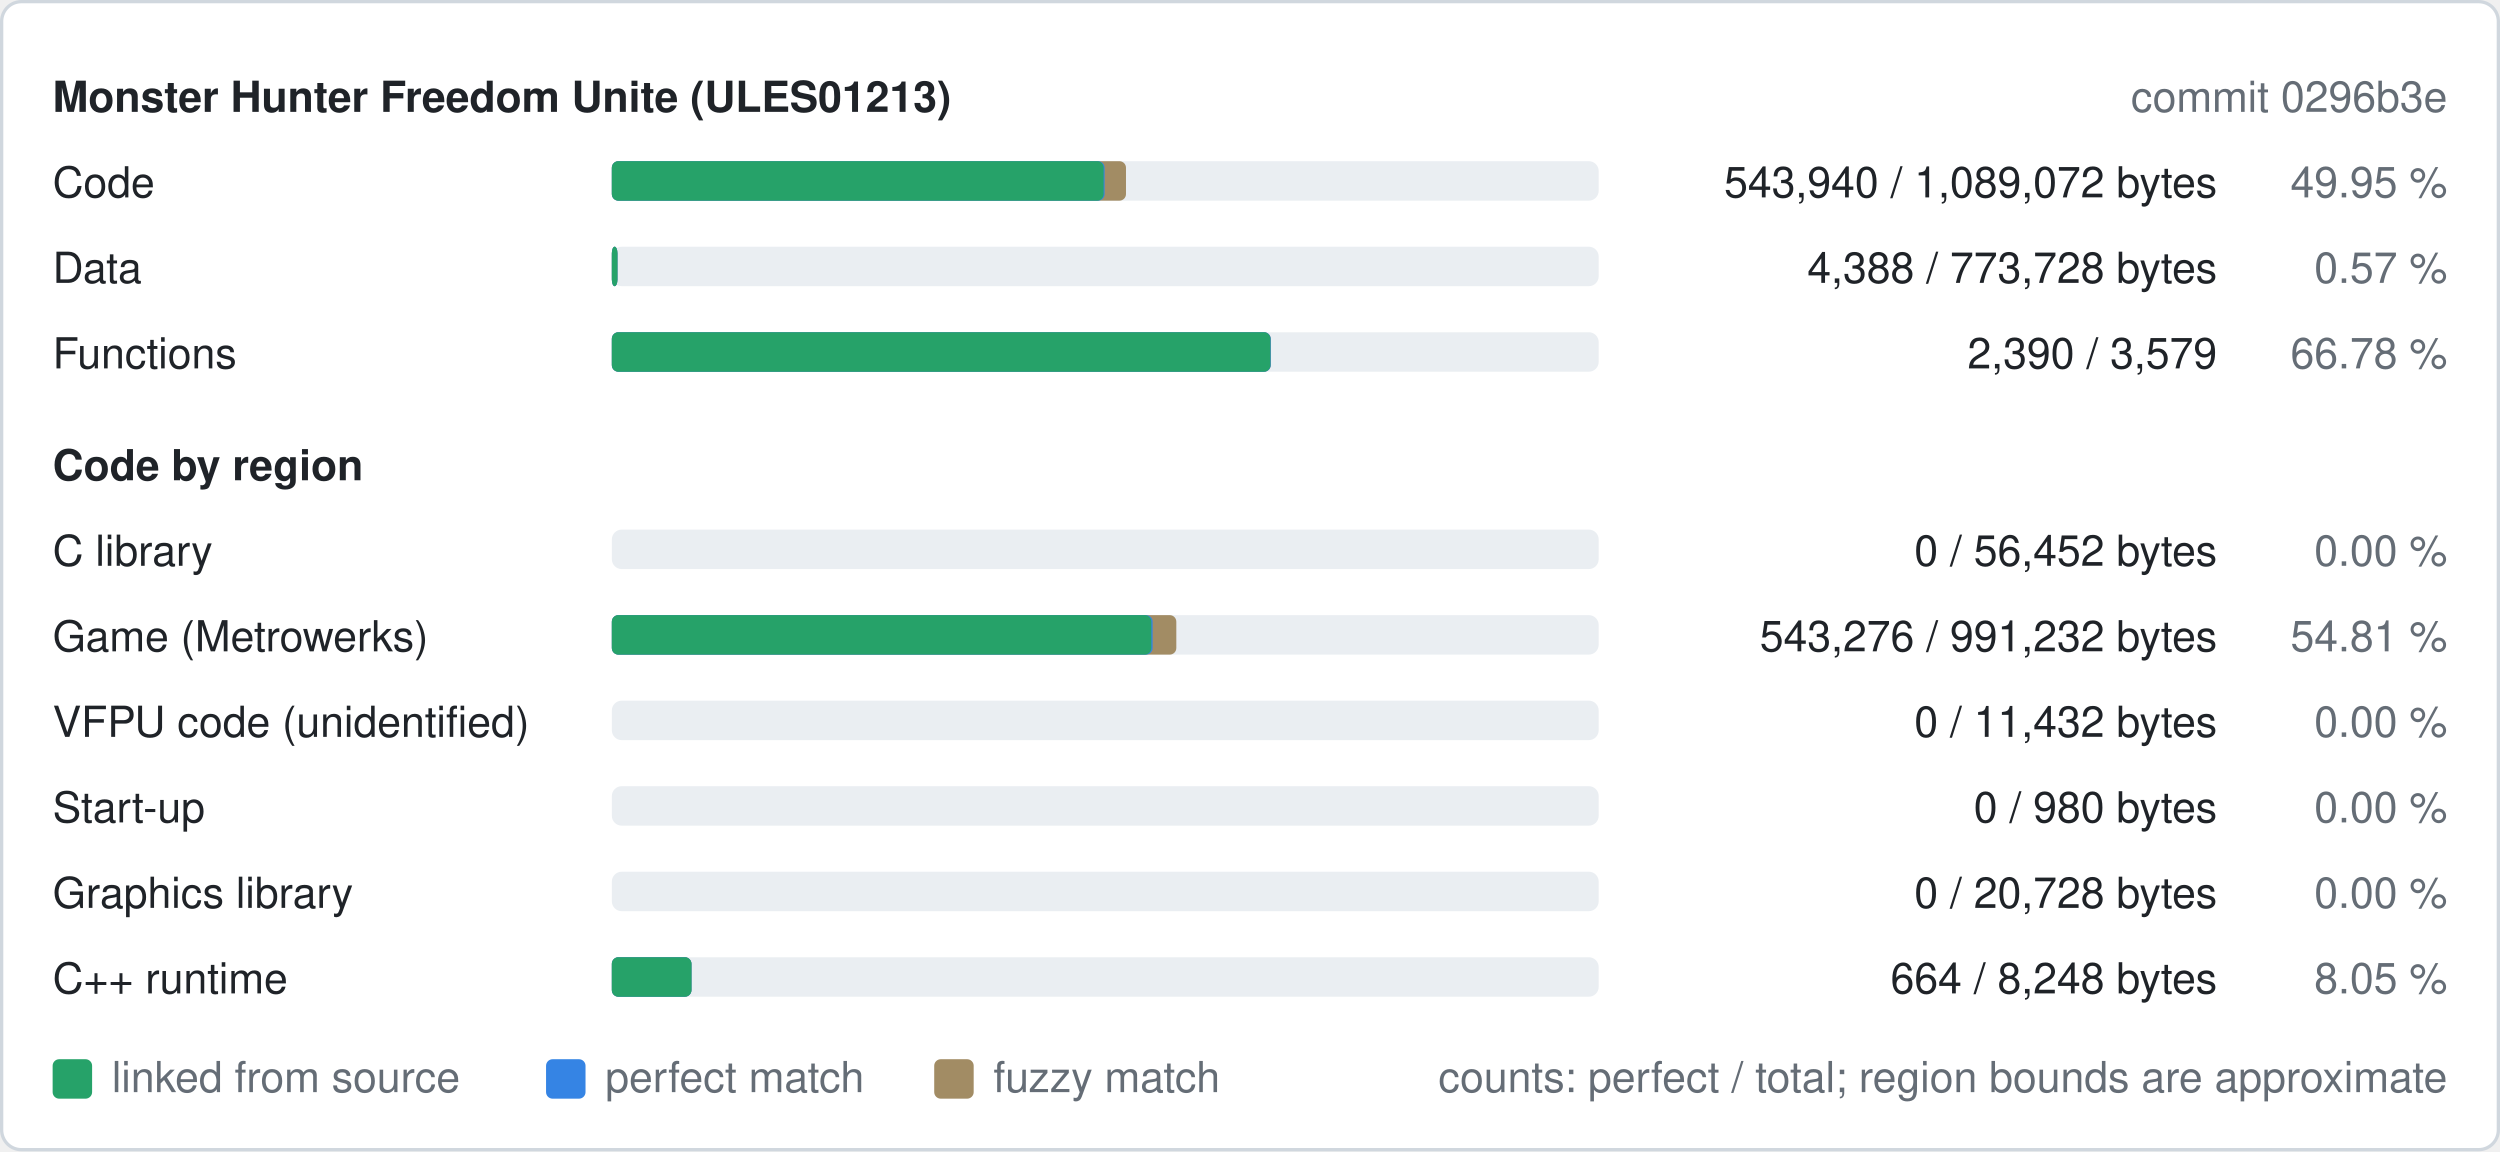
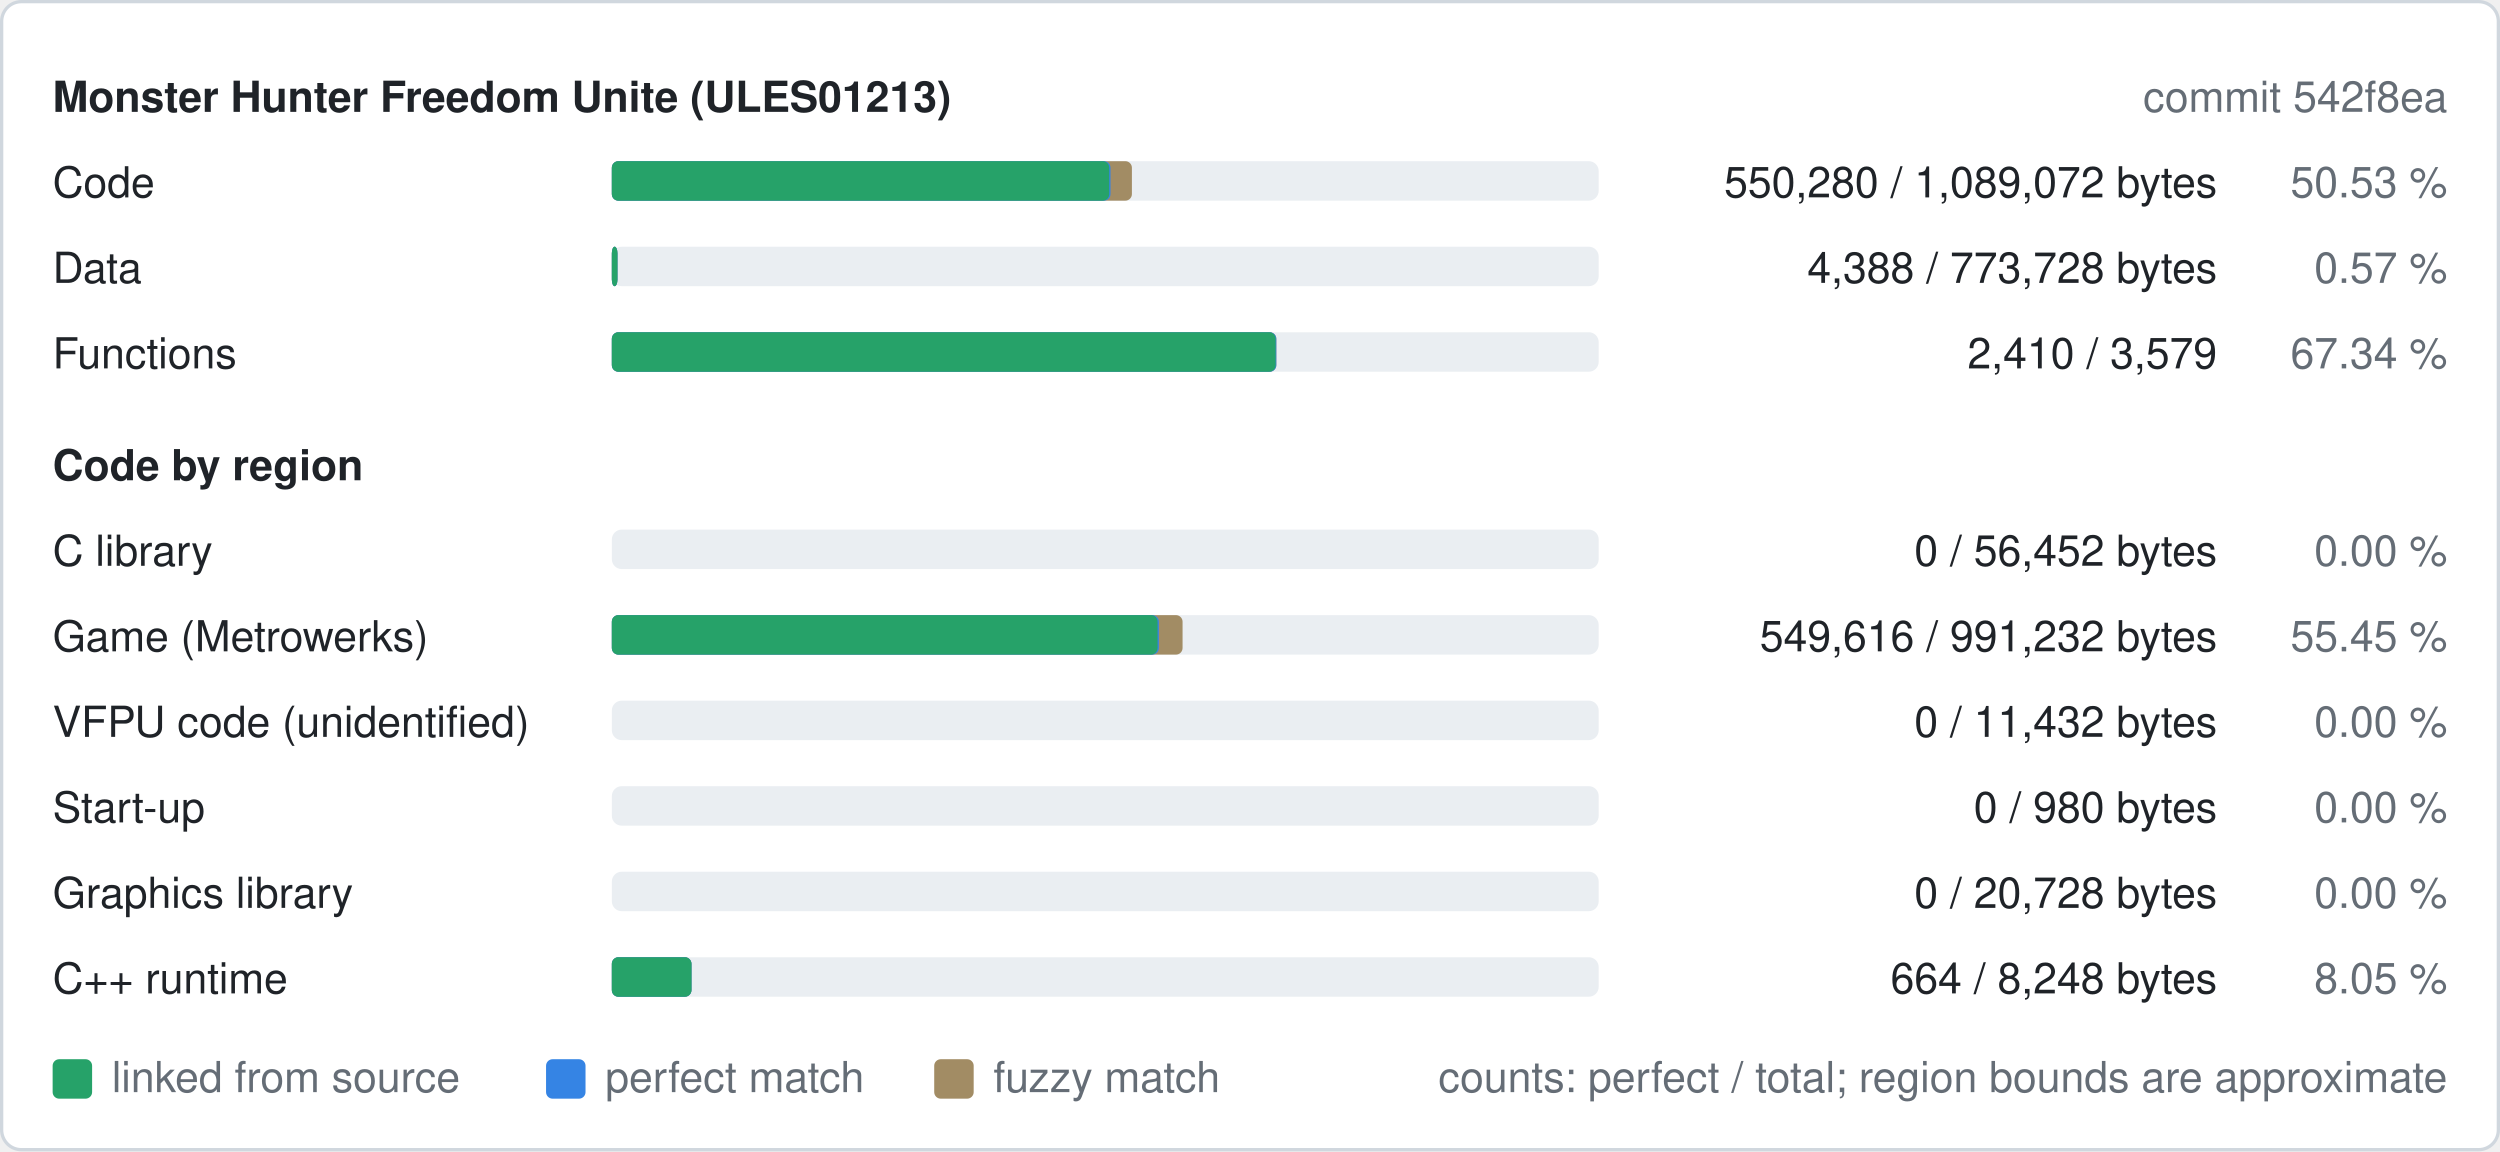
<svg xmlns="http://www.w3.org/2000/svg" width="760" height="350" viewBox="0 0 760 350" role="img" aria-label="Decompilation progress of ULES01213">
  <style>
text{font-family:-apple-system,BlinkMacSystemFont,"Segoe UI",Helvetica,Arial,sans-serif;font-size:13px}
.b{font-weight:600}
.bg{fill:#ffffff;stroke:#d0d7de}.t{fill:#1f2328}.m{fill:#656d76}.track{fill:#eaeef2}.fuzzy{fill:#a28c64}.perfect{fill:#3584e4}.linked{fill:#26a269}
@media (prefers-color-scheme: dark){.bg{fill:#0d1117;stroke:#30363d}.t{fill:#e6edf3}.m{fill:#8d96a0}.track{fill:#21262d}.fuzzy{fill:#a28c64}.perfect{fill:#3584e4}.linked{fill:#2ec27e}}
</style>
  <rect class="bg" x="0.5" y="0.5" width="759" height="349" rx="6" />
  <text class="t b" x="16" y="34">Monster Hunter Freedom Unite (ULES01213)</text>
-   <text class="m" x="744" y="34" text-anchor="end">commit 0296b3e</text>
+   <text class="m" x="744" y="34" text-anchor="end">commit 542f8ea</text>
  <text class="t" x="16" y="60">Code</text>
  <rect class="track" x="186" y="49" width="300" height="12" rx="3" />
-   <rect class="fuzzy" x="186" y="49" width="156.3" height="12" rx="2" />
-   <rect class="perfect" x="186" y="49" width="149.8" height="12" rx="2" />
-   <rect class="linked" x="186" y="49" width="149.5" height="12" rx="2" />
-   <text class="t" x="674" y="60" text-anchor="end">543,940 / 1,089,072 bytes</text>
-   <text class="m" x="744" y="60" text-anchor="end">49.95 %</text>
+   <rect class="fuzzy" x="186" y="49" width="158.1" height="12" rx="2" />
+   <rect class="perfect" x="186" y="49" width="151.6" height="12" rx="2" />
+   <rect class="linked" x="186" y="49" width="151.2" height="12" rx="2" />
+   <text class="t" x="674" y="60" text-anchor="end">550,280 / 1,089,072 bytes</text>
+   <text class="m" x="744" y="60" text-anchor="end">50.53 %</text>
  <text class="t" x="16" y="86">Data</text>
  <rect class="track" x="186" y="75" width="300" height="12" rx="3" />
  <rect class="fuzzy" x="186" y="75" width="1.7" height="12" rx="2" />
  <rect class="perfect" x="186" y="75" width="1.7" height="12" rx="2" />
  <rect class="linked" x="186" y="75" width="1.7" height="12" rx="2" />
  <text class="t" x="674" y="86" text-anchor="end">4,388 / 773,728 bytes</text>
  <text class="m" x="744" y="86" text-anchor="end">0.57 %</text>
  <text class="t" x="16" y="112">Functions</text>
  <rect class="track" x="186" y="101" width="300" height="12" rx="3" />
-   <rect class="fuzzy" x="186" y="101" width="200.3" height="12" rx="2" />
-   <rect class="perfect" x="186" y="101" width="200.3" height="12" rx="2" />
-   <rect class="linked" x="186" y="101" width="200.2" height="12" rx="2" />
-   <text class="t" x="674" y="112" text-anchor="end">2,390 / 3,579</text>
-   <text class="m" x="744" y="112" text-anchor="end">66.78 %</text>
+   <rect class="fuzzy" x="186" y="101" width="202.0" height="12" rx="2" />
+   <rect class="perfect" x="186" y="101" width="202.0" height="12" rx="2" />
+   <rect class="linked" x="186" y="101" width="201.8" height="12" rx="2" />
+   <text class="t" x="674" y="112" text-anchor="end">2,410 / 3,579</text>
+   <text class="m" x="744" y="112" text-anchor="end">67.34 %</text>
  <text class="t b" x="16" y="146">Code by region</text>
  <text class="t" x="16" y="172">C library</text>
  <rect class="track" x="186" y="161" width="300" height="12" rx="3" />
  <text class="t" x="674" y="172" text-anchor="end">0 / 56,452 bytes</text>
  <text class="m" x="744" y="172" text-anchor="end">0.00 %</text>
  <text class="t" x="16" y="198">Game (Metrowerks)</text>
  <rect class="track" x="186" y="187" width="300" height="12" rx="3" />
-   <rect class="fuzzy" x="186" y="187" width="171.6" height="12" rx="2" />
-   <rect class="perfect" x="186" y="187" width="164.4" height="12" rx="2" />
-   <rect class="linked" x="186" y="187" width="164.0" height="12" rx="2" />
-   <text class="t" x="674" y="198" text-anchor="end">543,276 / 991,232 bytes</text>
-   <text class="m" x="744" y="198" text-anchor="end">54.81 %</text>
+   <rect class="fuzzy" x="186" y="187" width="173.5" height="12" rx="2" />
+   <rect class="perfect" x="186" y="187" width="166.3" height="12" rx="2" />
+   <rect class="linked" x="186" y="187" width="165.9" height="12" rx="2" />
+   <text class="t" x="674" y="198" text-anchor="end">549,616 / 991,232 bytes</text>
+   <text class="m" x="744" y="198" text-anchor="end">55.45 %</text>
  <text class="t" x="16" y="224">VFPU code (unidentified)</text>
  <rect class="track" x="186" y="213" width="300" height="12" rx="3" />
  <text class="t" x="674" y="224" text-anchor="end">0 / 11,432 bytes</text>
  <text class="m" x="744" y="224" text-anchor="end">0.00 %</text>
  <text class="t" x="16" y="250">Start-up</text>
  <rect class="track" x="186" y="239" width="300" height="12" rx="3" />
  <text class="t" x="674" y="250" text-anchor="end">0 / 980 bytes</text>
  <text class="m" x="744" y="250" text-anchor="end">0.00 %</text>
  <text class="t" x="16" y="276">Graphics library</text>
  <rect class="track" x="186" y="265" width="300" height="12" rx="3" />
  <text class="t" x="674" y="276" text-anchor="end">0 / 20,728 bytes</text>
  <text class="m" x="744" y="276" text-anchor="end">0.00 %</text>
  <text class="t" x="16" y="302">C++ runtime</text>
  <rect class="track" x="186" y="291" width="300" height="12" rx="3" />
  <rect class="fuzzy" x="186" y="291" width="24.2" height="12" rx="2" />
  <rect class="perfect" x="186" y="291" width="24.2" height="12" rx="2" />
  <rect class="linked" x="186" y="291" width="24.2" height="12" rx="2" />
  <text class="t" x="674" y="302" text-anchor="end">664 / 8,248 bytes</text>
  <text class="m" x="744" y="302" text-anchor="end">8.05 %</text>
  <rect class="linked" x="16" y="322" width="12" height="12" rx="2" />
  <text class="m" x="34" y="332">linked from source</text>
  <rect class="perfect" x="166" y="322" width="12" height="12" rx="2" />
  <text class="m" x="184" y="332">perfect match</text>
  <rect class="fuzzy" x="284" y="322" width="12" height="12" rx="2" />
  <text class="m" x="302" y="332">fuzzy match</text>
  <text class="m" x="744" y="332" text-anchor="end">counts: perfect / total; region bounds are approximate</text>
</svg>
